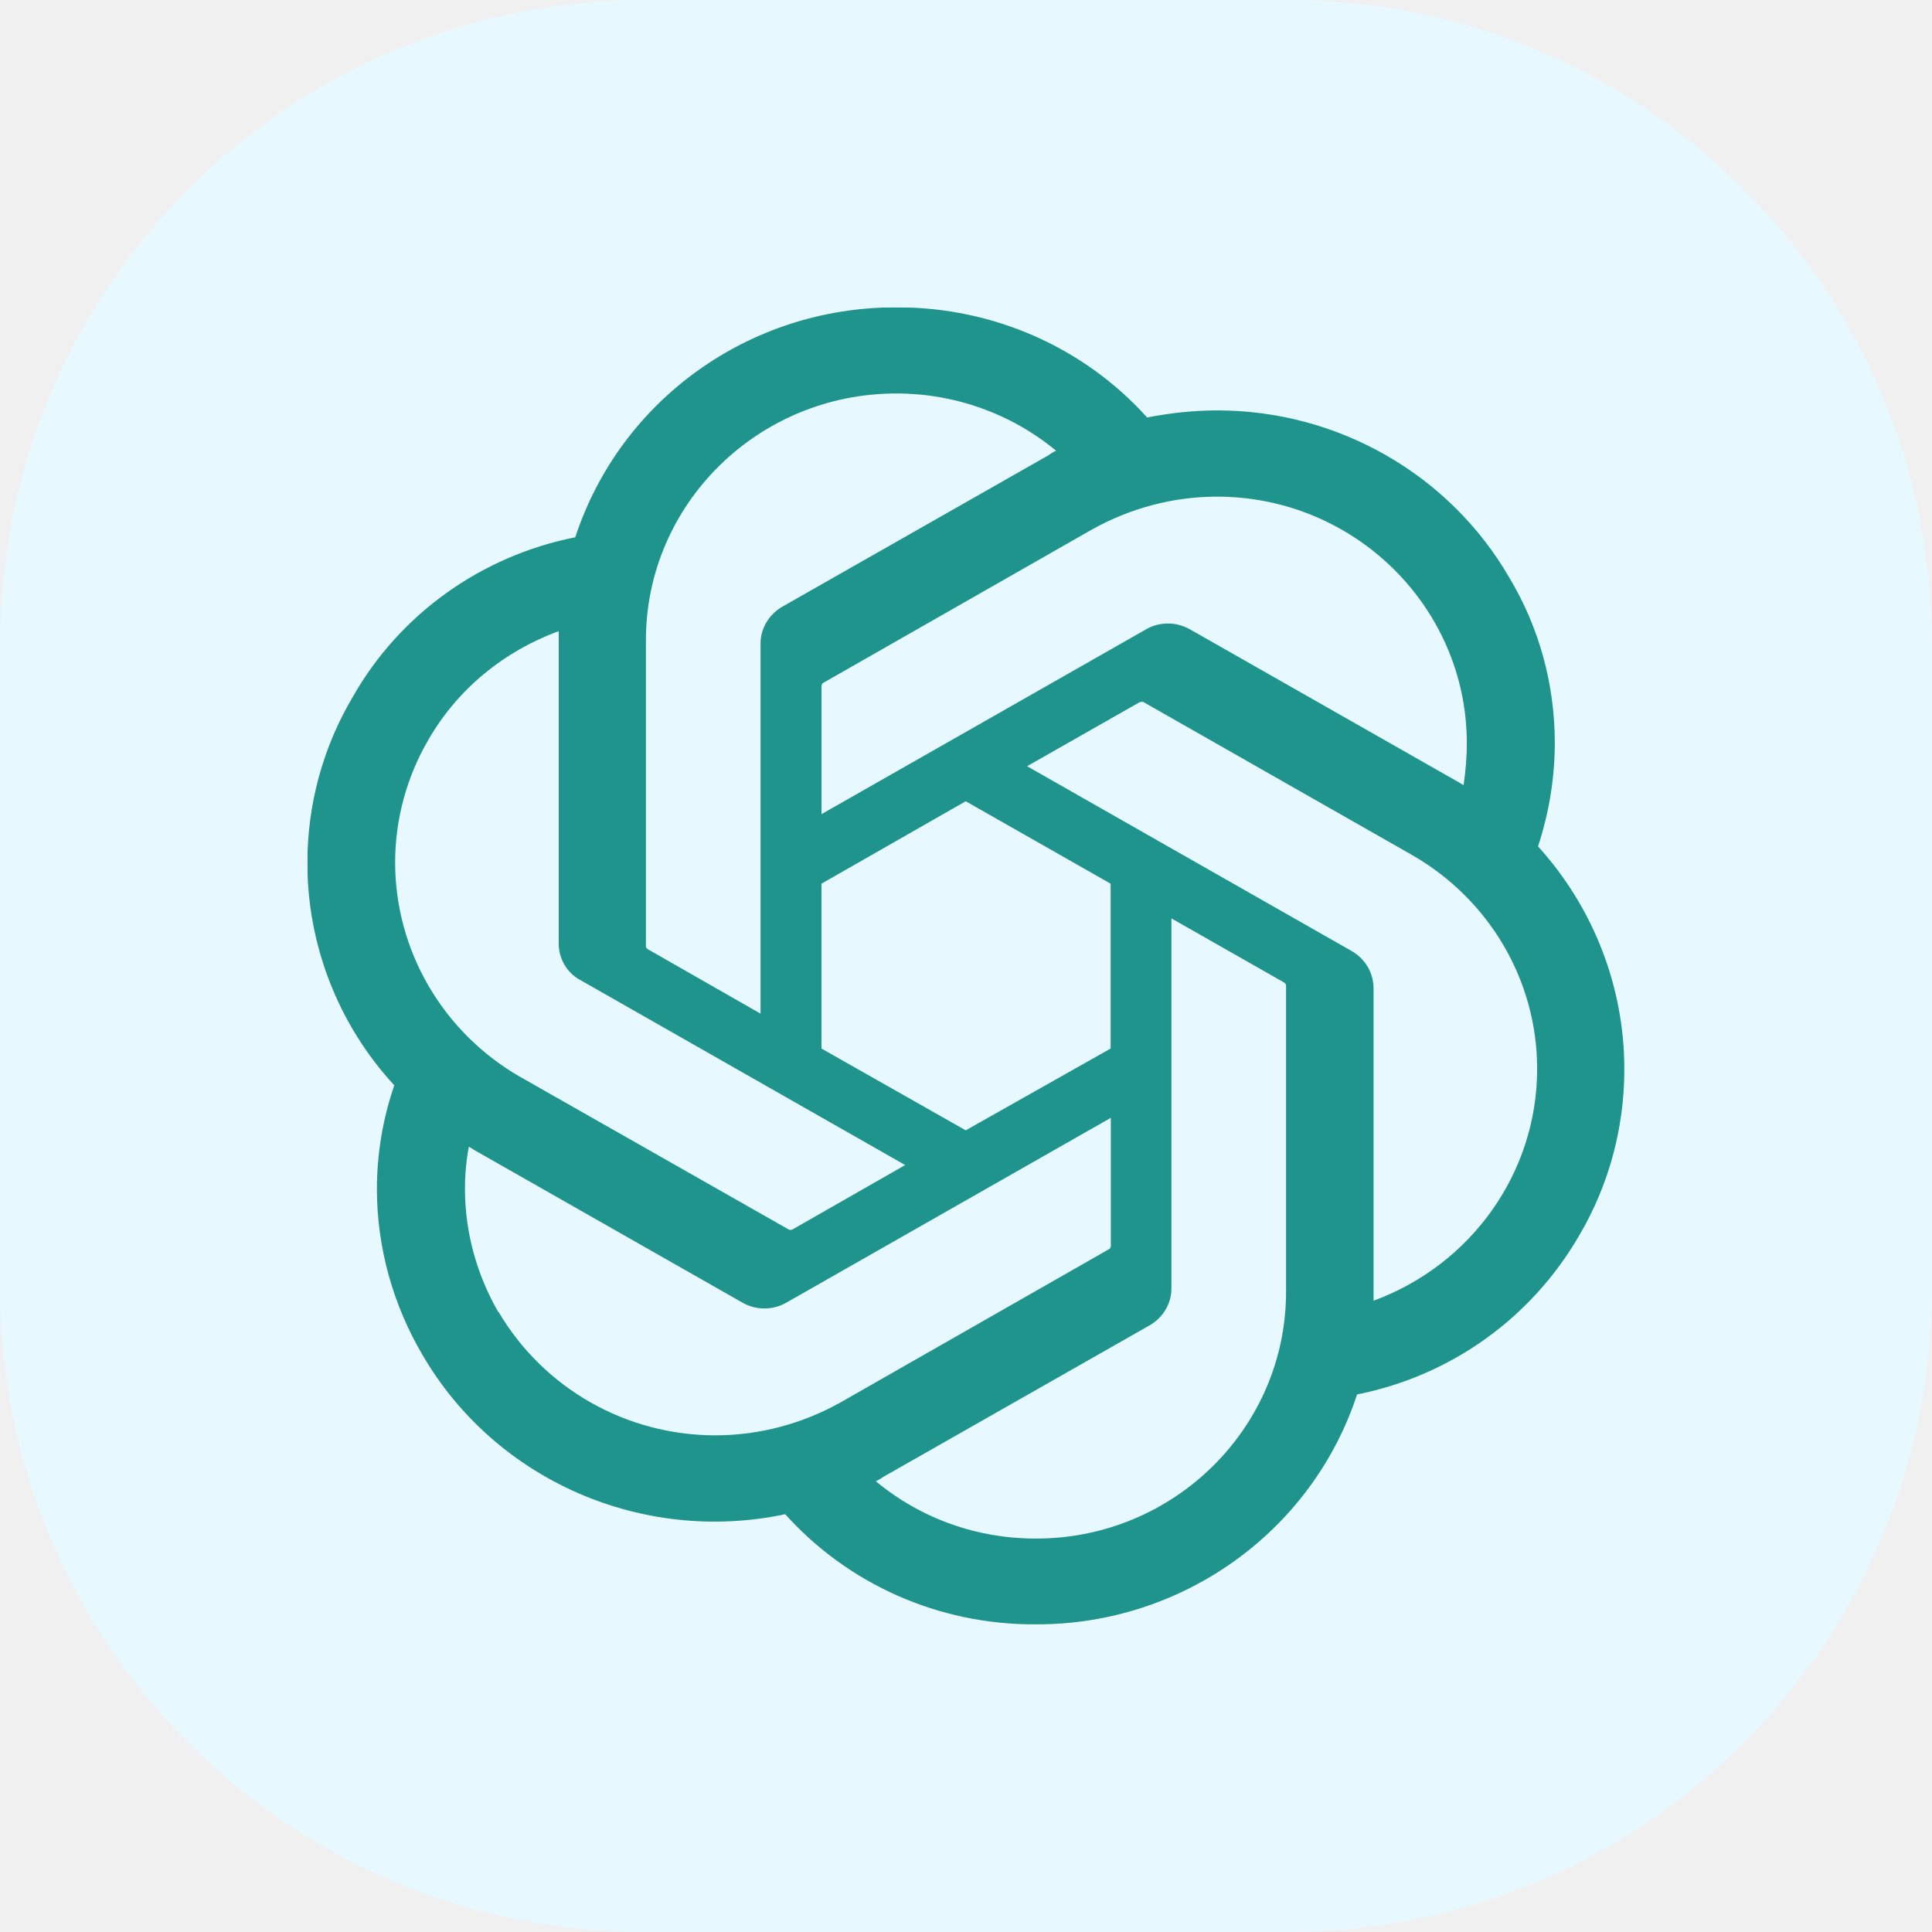
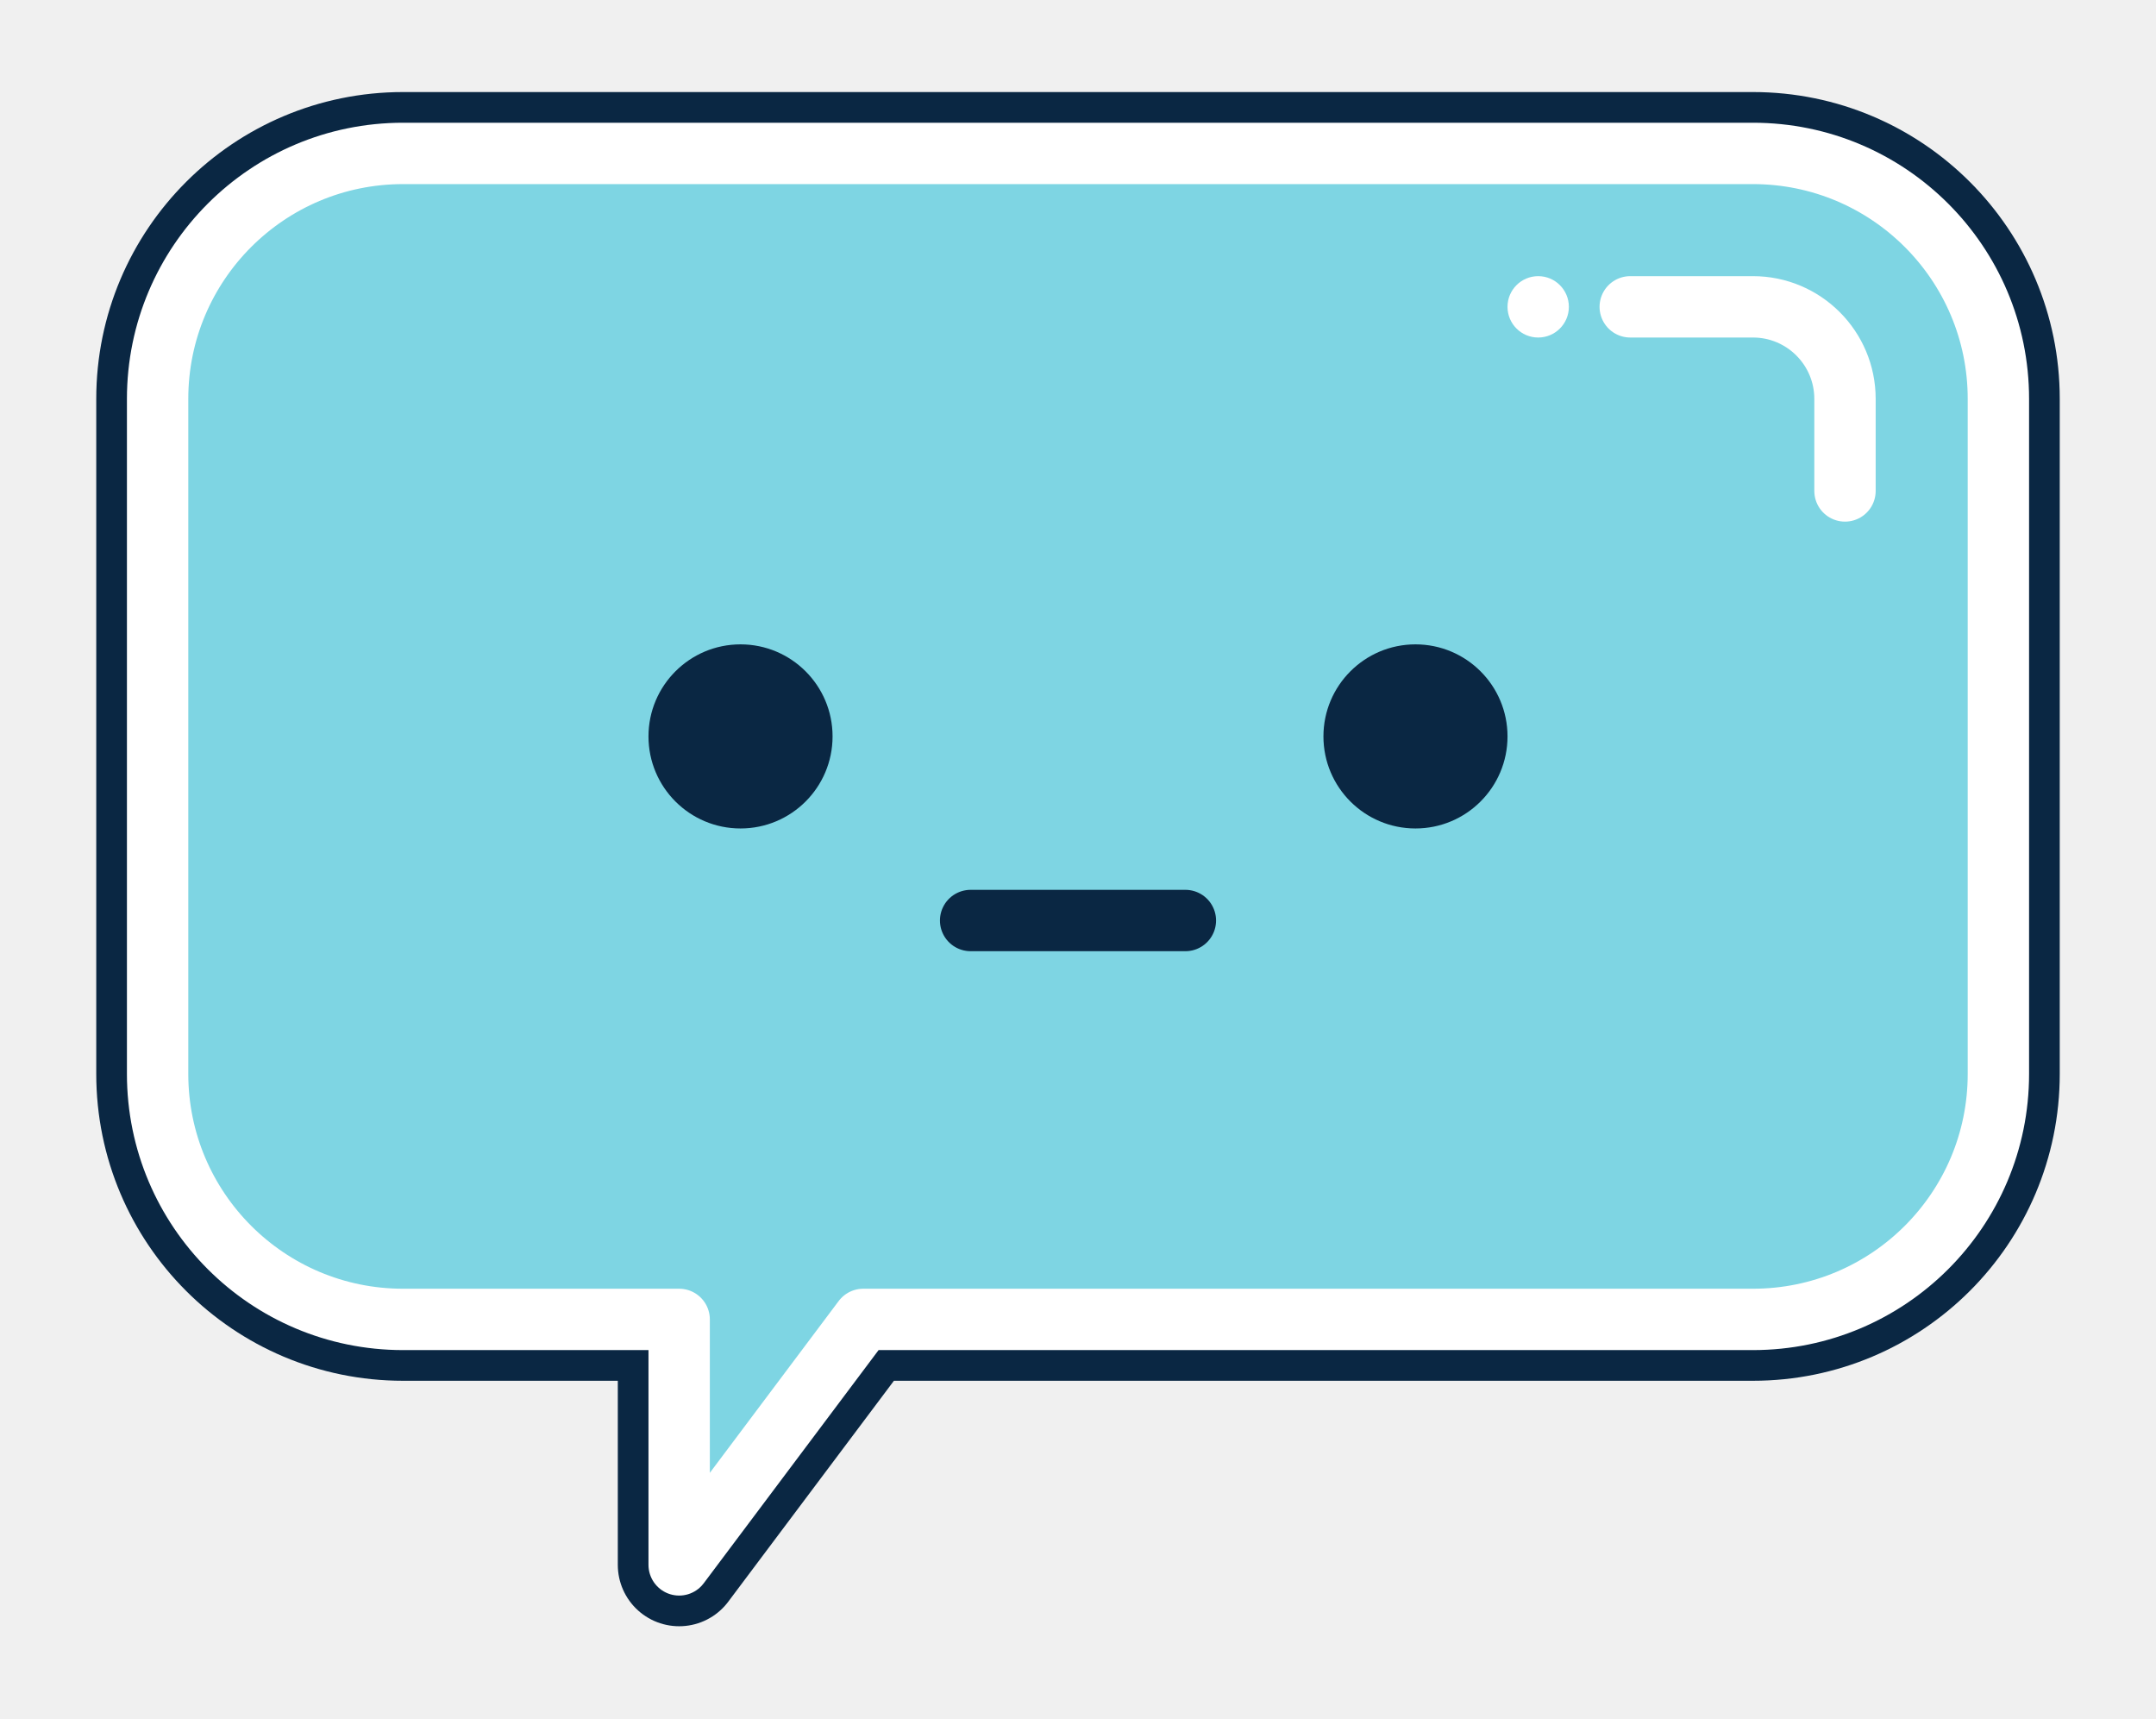
- <svg xmlns="http://www.w3.org/2000/svg" xmlns:xlink="http://www.w3.org/1999/xlink" width="30" height="30" fill="none" viewBox="0 0 30 30">
-   <defs>
-     <rect id="path_0" width="30" height="30" x="0" y="0" />
-     <rect id="path_1" width="20.455" height="20.455" x="0" y="0" />
-   </defs>
-   <g opacity="1" transform="translate(0 0) rotate(0 15 15)">
-     <rect width="30" height="30" x="0" y="0" fill="#E7F8FF" opacity="1" rx="10" transform="translate(0 0) rotate(0 15 15)" />
-     <mask id="bg-mask-0" fill="#fff">
-       <use xlink:href="#path_0" />
-     </mask>
-     <g mask="url(#bg-mask-0)">
-       <g opacity="1" transform="translate(4.772727 4.772727) rotate(0 10.22727 10.22727)">
-         <mask id="bg-mask-1" fill="#fff">
-           <use xlink:href="#path_1" />
-         </mask>
-         <g mask="url(#bg-mask-1)">
-           <path id="分组 1" fill-rule="evenodd" style="fill:#1f948c" d="M19.11 8.37L19.11 8.37C19.28 7.85 19.37 7.31 19.37 6.76C19.37 5.86 19.13 4.97 18.66 4.19C17.73 2.59 16 1.6 14.13 1.6C13.76 1.6 13.4 1.64 13.04 1.71C12.06 0.62 10.65 0 9.17 0L9.14 0L9.13 0C6.86 0 4.86 1.44 4.16 3.57C2.7 3.86 1.44 4.76 0.71 6.04C0.24 6.83 0 7.72 0 8.63C0 9.9 0.48 11.14 1.35 12.08C1.17 12.6 1.08 13.15 1.08 13.69C1.08 14.6 1.33 15.49 1.79 16.27C2.92 18.21 5.2 19.21 7.42 18.74C8.4 19.83 9.8 20.45 11.28 20.45L11.31 20.45L11.33 20.45C13.59 20.45 15.6 19.01 16.3 16.88C17.76 16.59 19.01 15.69 19.75 14.41C20.21 13.63 20.45 12.74 20.45 11.83C20.45 10.55 19.97 9.32 19.11 8.37Z M8.947 18.158C8.907 18.188 8.867 18.208 8.827 18.228C9.527 18.808 10.397 19.118 11.307 19.118L11.317 19.118C13.457 19.118 15.197 17.398 15.197 15.288L15.197 10.528C15.197 10.508 15.177 10.488 15.157 10.478L13.417 9.488L13.417 15.238C13.417 15.468 13.287 15.688 13.077 15.808L8.947 18.158Z M8.277 17.005L12.447 14.625C12.466 14.615 12.476 14.595 12.476 14.575L12.476 14.575L12.476 12.585L7.437 15.455C7.227 15.575 6.967 15.575 6.757 15.455L2.627 13.105C2.587 13.085 2.537 13.045 2.507 13.035C2.467 13.245 2.447 13.465 2.447 13.685C2.447 14.355 2.627 15.015 2.967 15.605L2.967 15.595C3.667 16.785 4.947 17.515 6.337 17.515C7.017 17.515 7.687 17.335 8.277 17.005Z M3.903 5.168C3.903 5.128 3.903 5.068 3.903 5.028C3.053 5.338 2.333 5.928 1.883 6.708L1.883 6.708C1.543 7.288 1.363 7.948 1.363 8.618C1.363 9.988 2.103 11.258 3.303 11.948L7.473 14.318C7.493 14.328 7.513 14.328 7.533 14.318L9.283 13.318L4.243 10.448C4.033 10.338 3.903 10.118 3.903 9.878L3.903 9.878L3.903 5.168Z M17.156 8.505L12.976 6.125C12.956 6.125 12.936 6.125 12.916 6.135L11.176 7.125L16.216 9.995C16.426 10.115 16.556 10.335 16.556 10.575C16.556 10.575 16.556 10.575 16.556 10.575L16.556 15.425C18.076 14.865 19.096 13.435 19.096 11.825C19.096 10.455 18.356 9.195 17.156 8.505Z M8.014 5.829C7.994 5.839 7.984 5.859 7.984 5.879L7.984 5.879L7.984 7.869L13.024 4.999C13.124 4.939 13.244 4.909 13.364 4.909C13.484 4.909 13.594 4.939 13.704 4.999L17.834 7.349C17.874 7.369 17.914 7.399 17.954 7.419L17.954 7.419C17.984 7.209 18.004 6.989 18.004 6.769C18.004 4.659 16.264 2.939 14.124 2.939C13.444 2.939 12.774 3.119 12.184 3.449L8.014 5.829Z M9.147 1.337C6.997 1.337 5.257 3.057 5.257 5.167L5.257 9.927C5.257 9.947 5.277 9.957 5.287 9.967L7.037 10.967L7.037 5.227L7.037 5.217C7.037 4.987 7.167 4.767 7.377 4.647L11.507 2.297C11.547 2.267 11.597 2.237 11.627 2.227C10.927 1.647 10.047 1.337 9.147 1.337Z M7.983 11.509L10.223 12.779L12.473 11.509L12.473 8.949L10.223 7.669L7.983 8.949L7.983 11.509Z" opacity="1" transform="translate(0 0) rotate(0 10.22727 10.22727)" />
-         </g>
-       </g>
+ <svg xmlns="http://www.w3.org/2000/svg" width="64" height="51" viewBox="0 0 140 112">
+   <g transform="translate(8, 8)">
+     <defs>
+       <path id="bubble-path-data" d="M 18 2 H 106 A 16 16 0 0 1 122 18 V 62 A 16 16 0 0 1 106 78 H 48 L 36 94 V 78 H 18 A 16 16 0 0 1 2 62 V 18 A 16 16 0 0 1 18 2 Z" />
+     </defs>
+     <g id="bubble-container">
+       <use href="#bubble-path-data" fill="none" stroke="#0A2743" stroke-width="8" stroke-linecap="round" stroke-linejoin="round" />
+       <use href="#bubble-path-data" fill="#7ED5E3" stroke="#FFFFFF" stroke-width="4" stroke-linecap="round" stroke-linejoin="round" />
+     </g>
+     <g id="face" fill="#0A2743">
+       <circle id="eye-left" cx="40" cy="40" r="6" />
+       <circle id="eye-right" cx="84" cy="40" r="6" />
+       <line id="mouth" x1="55" y1="52" x2="69" y2="52" stroke="#0A2743" stroke-width="4" stroke-linecap="round" />
+     </g>
+     <g id="highlight" fill="none" stroke="#FFFFFF" stroke-width="4" stroke-linecap="round">
+       <circle id="highlight-dot" cx="92" cy="12" r="2" fill="#FFFFFF" stroke="none" />
+       <path id="highlight-arc" d="M 98 12 H 106 A 6 6 0 0 1 112 18 V 24" />
    </g>
  </g>
</svg>
